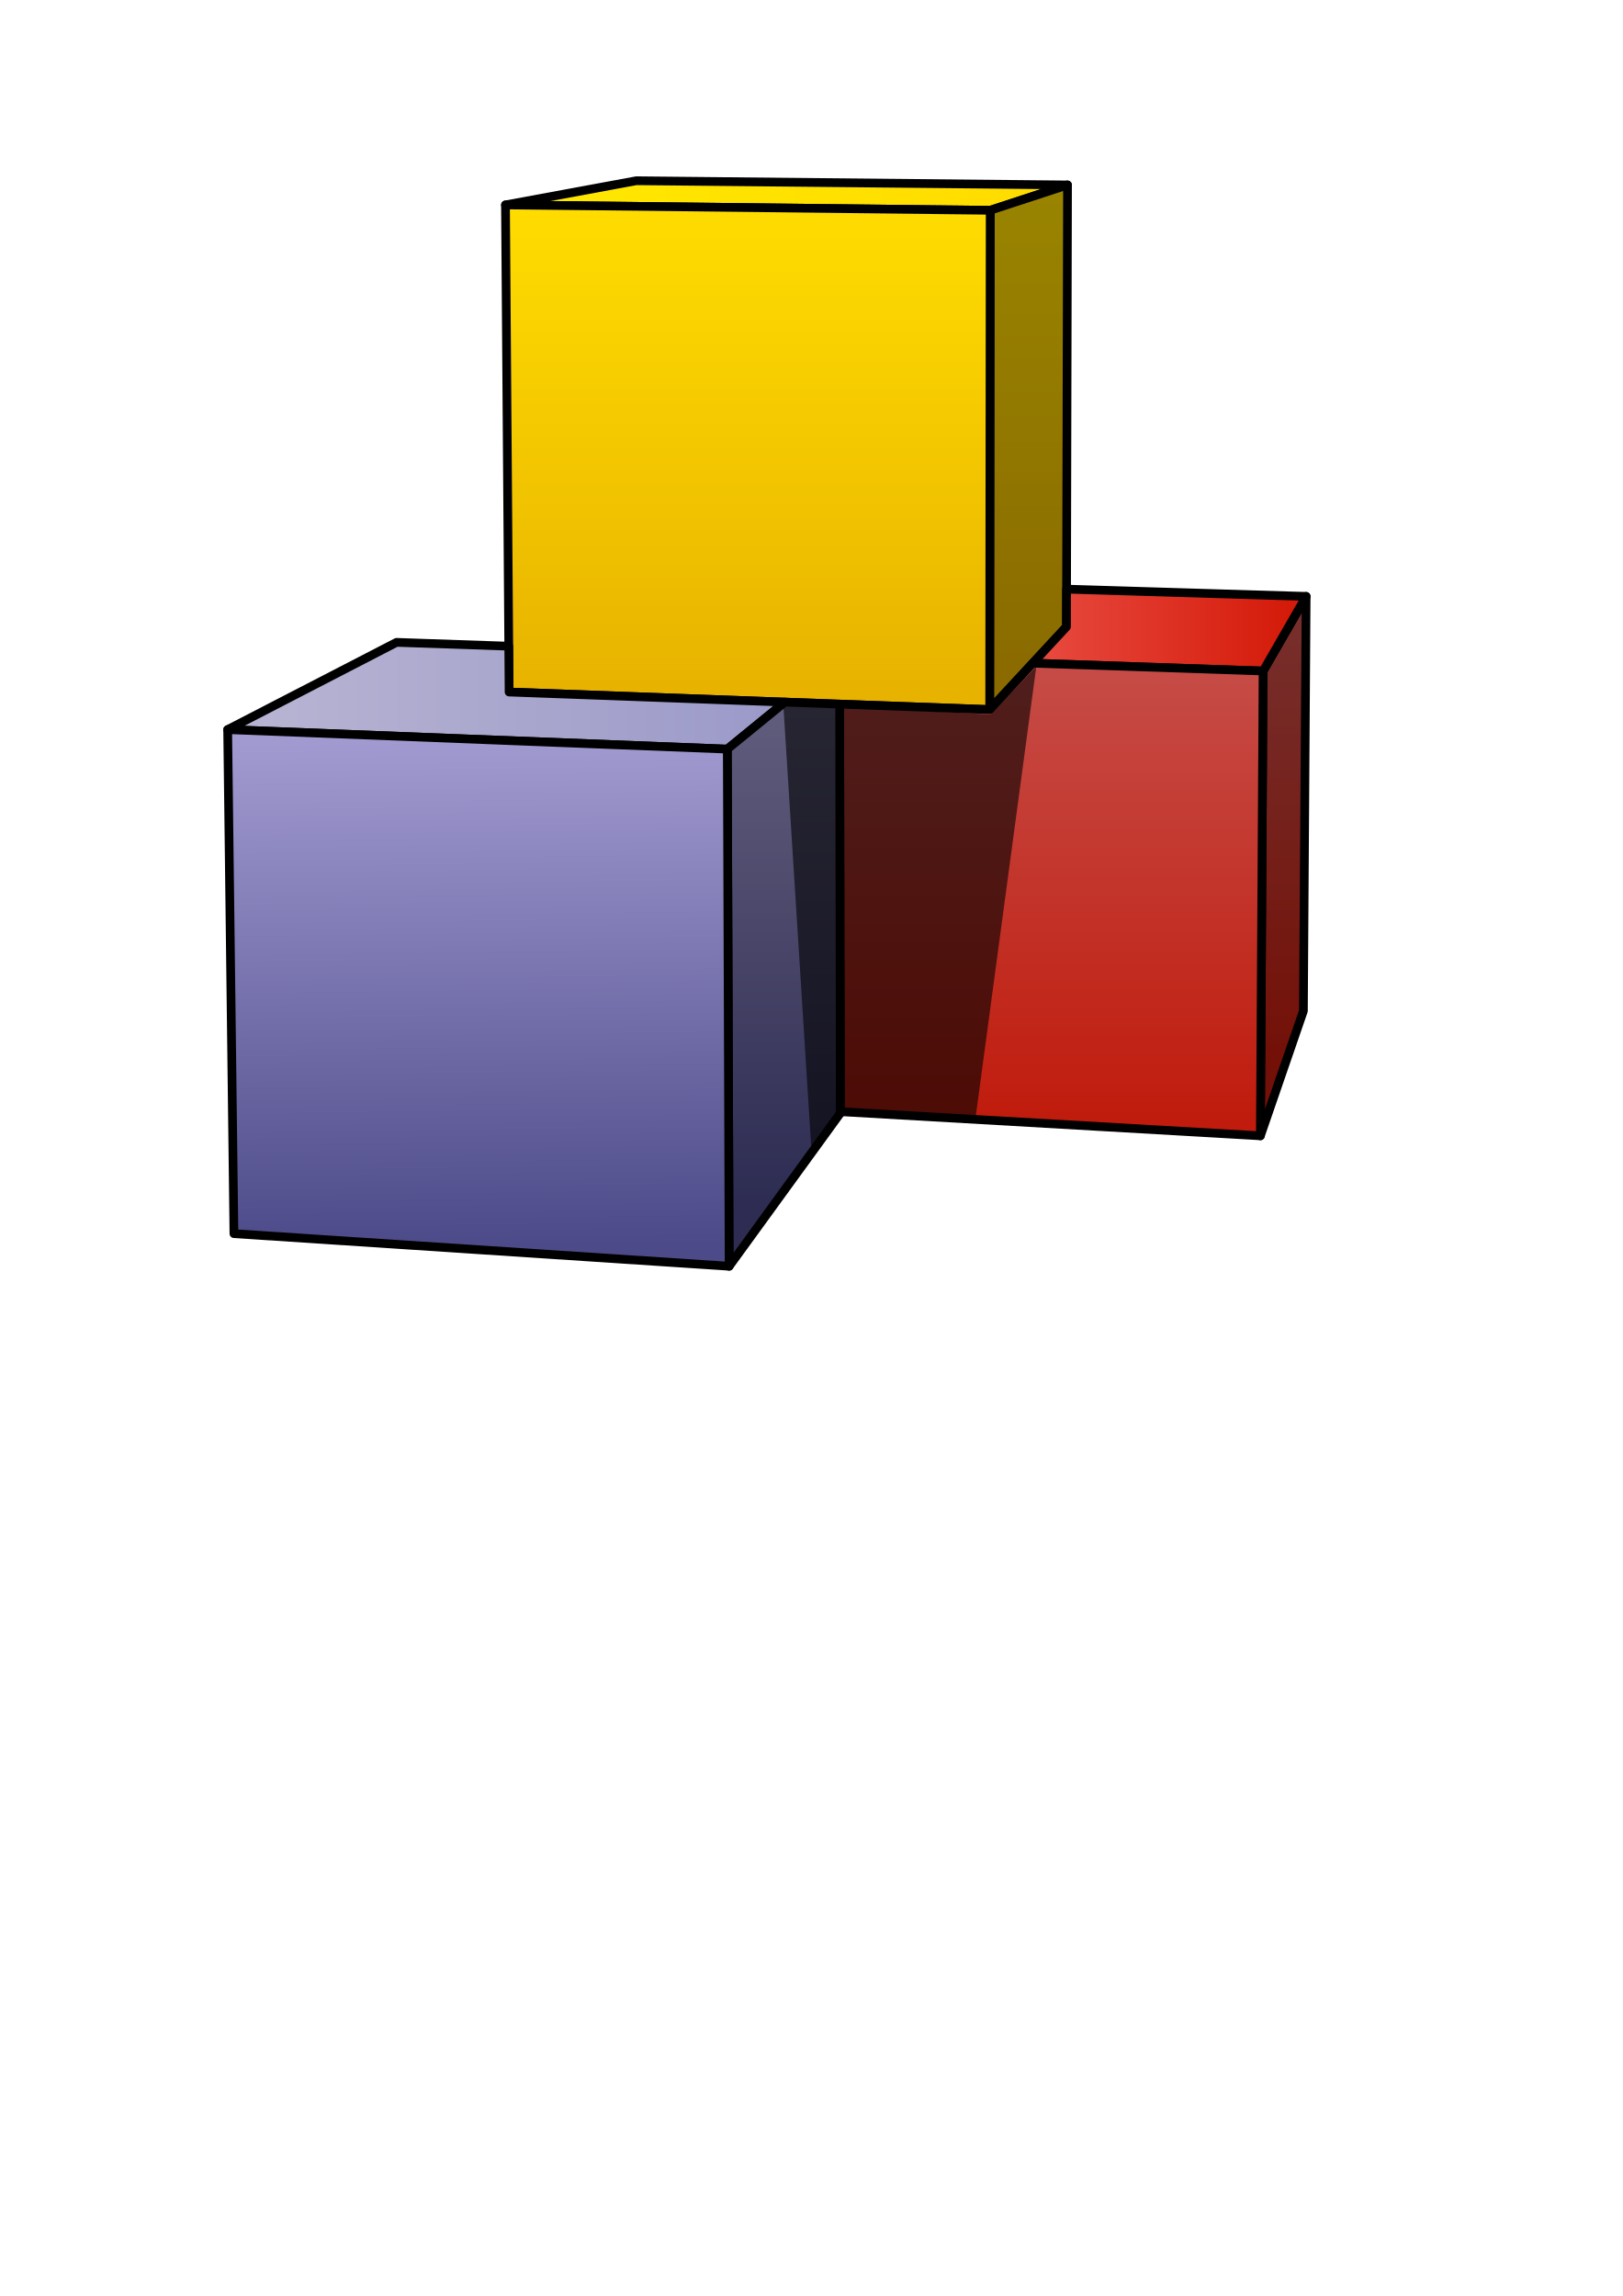
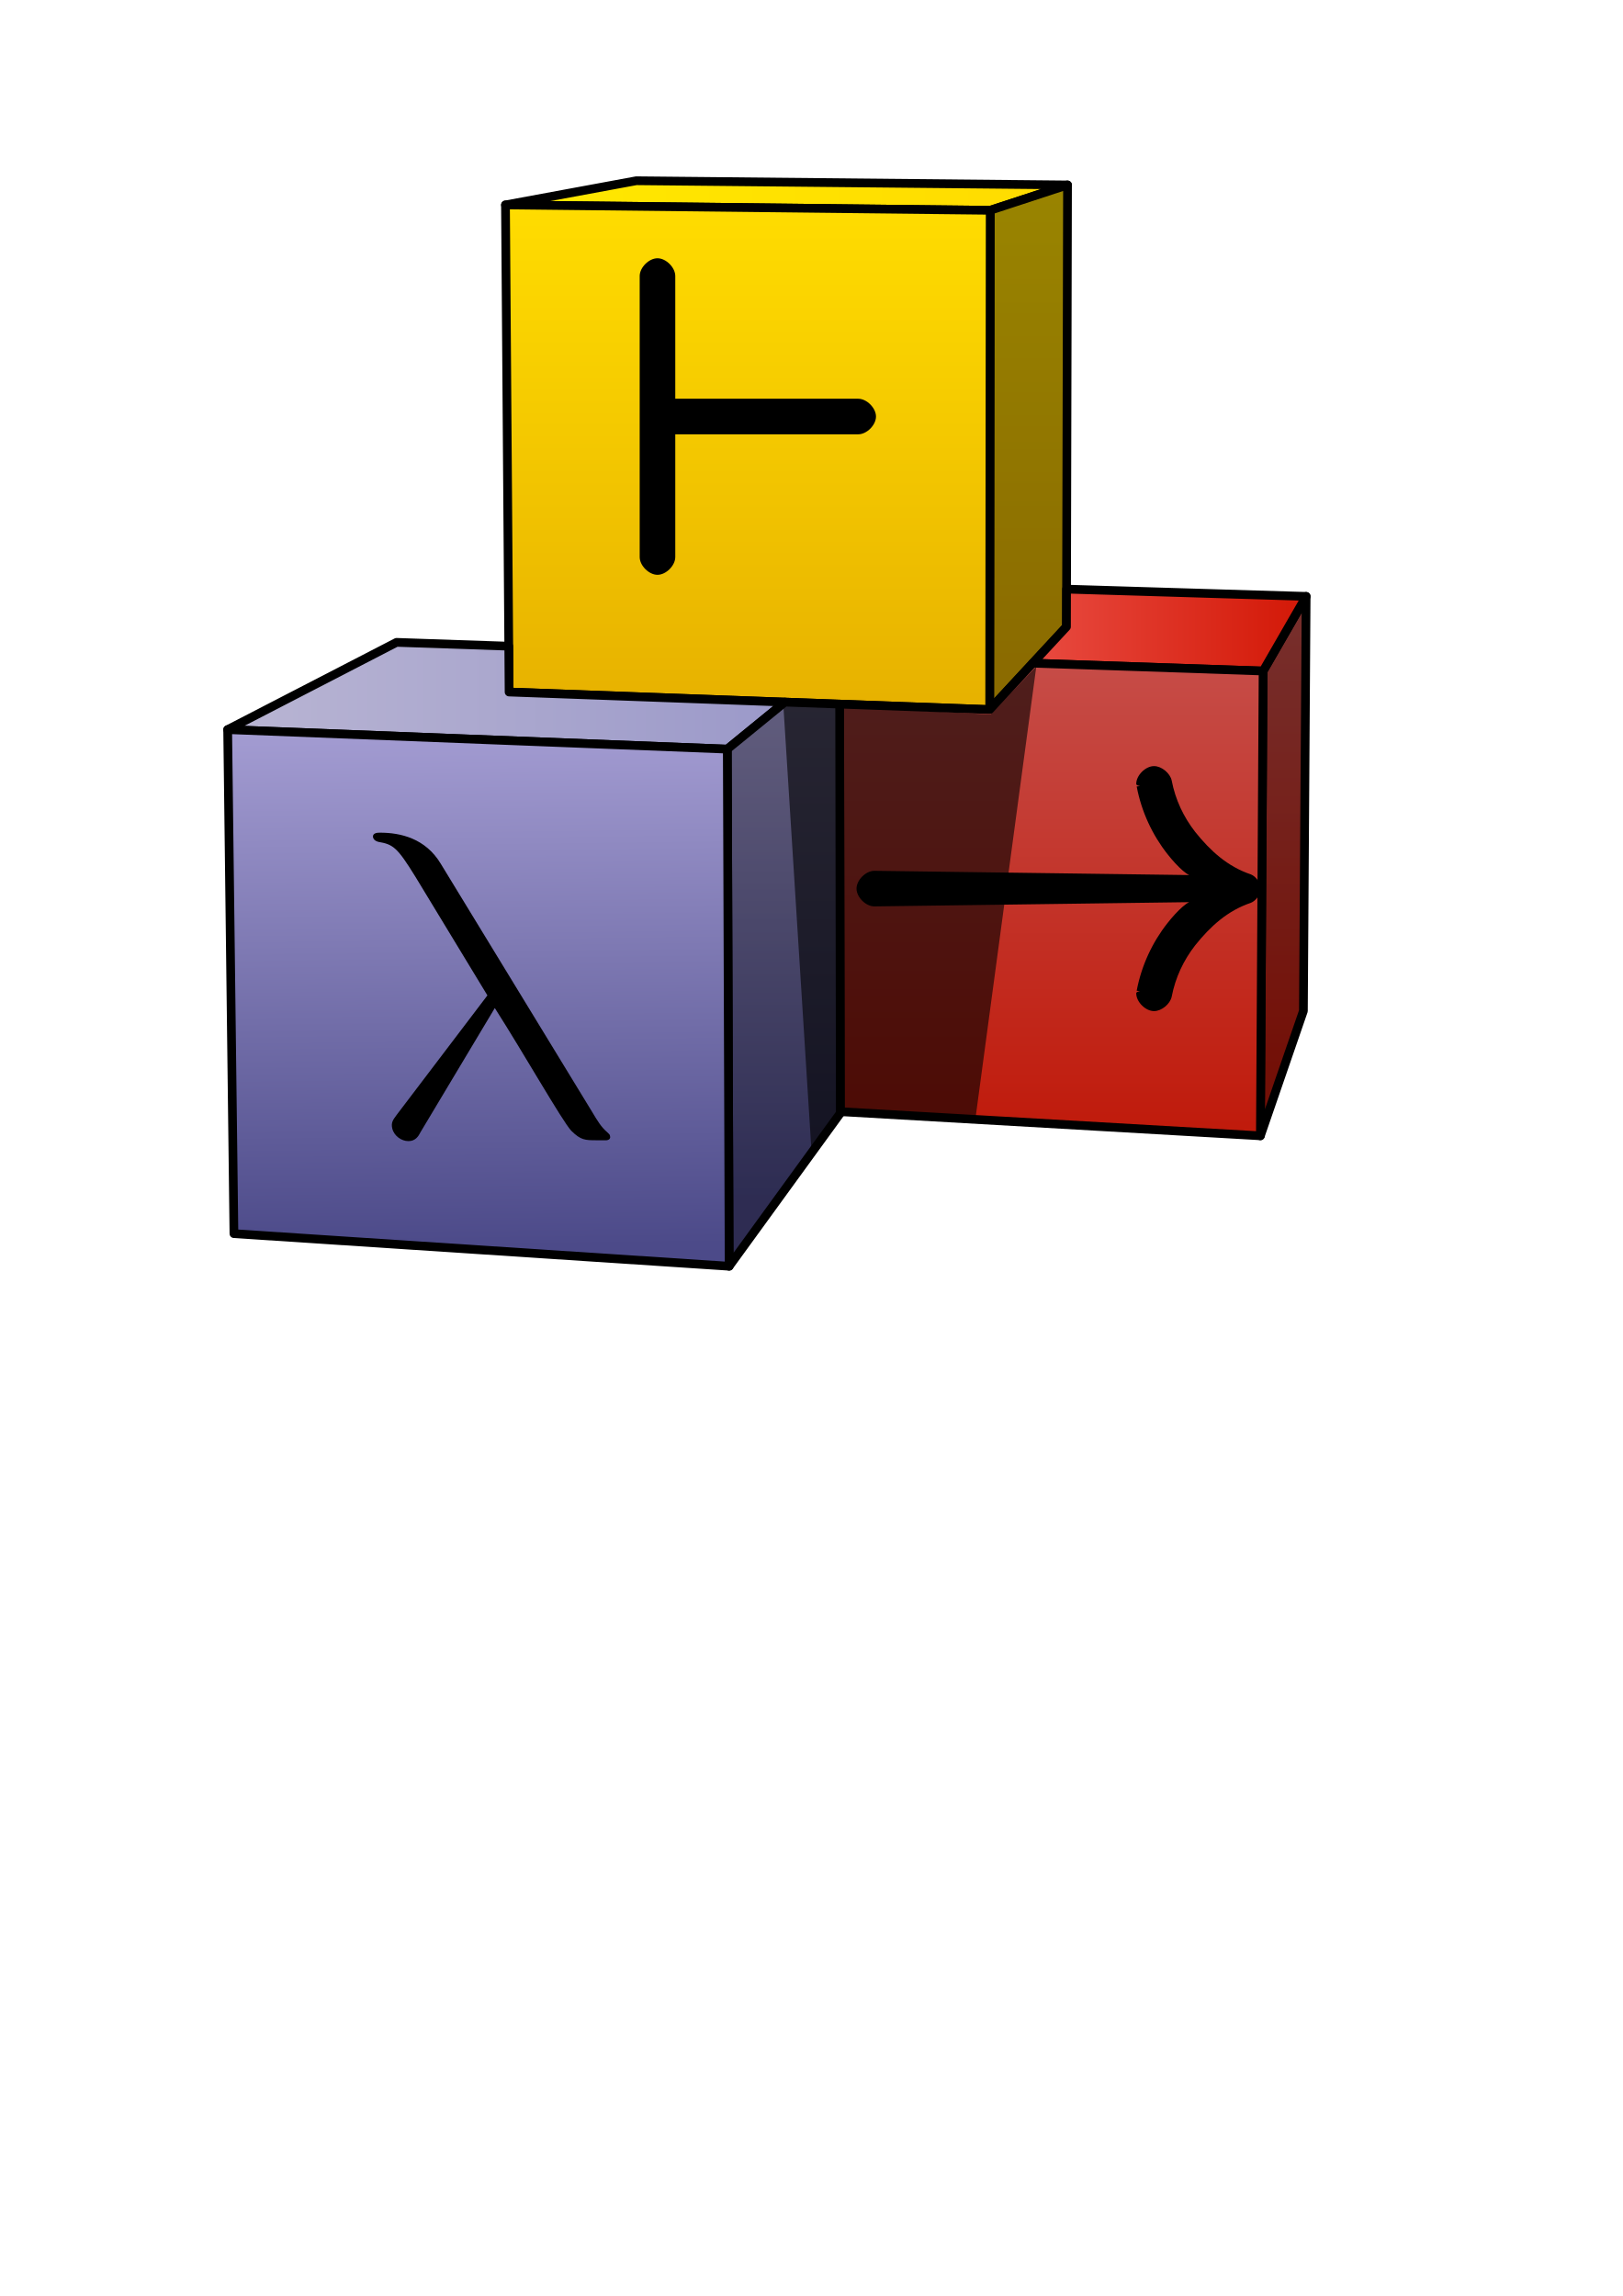
<svg xmlns="http://www.w3.org/2000/svg" xmlns:xlink="http://www.w3.org/1999/xlink" version="1.1" width="743.75" height="1052.5" id="svg2" xml:space="preserve">
  <defs id="defs6">
    <linearGradient id="linearGradient4487">
      <stop style="stop-color:#d41b0a;stop-opacity:1;" offset="0" id="stop4489" />
      <stop style="stop-color:#f56862;stop-opacity:1;" offset="1" id="stop4491" />
    </linearGradient>
    <linearGradient id="linearGradient4461">
      <stop style="stop-color:#ffdc00;stop-opacity:1;" offset="0" id="stop4463" />
      <stop style="stop-color:#ffe700;stop-opacity:1;" offset="1" id="stop4465" />
    </linearGradient>
    <linearGradient id="linearGradient4435">
      <stop style="stop-color:#b9b5d3;stop-opacity:1;" offset="0" id="stop4437" />
      <stop style="stop-color:#9b99c9;stop-opacity:1;" offset="1" id="stop4439" />
    </linearGradient>
    <linearGradient id="linearGradient4409">
      <stop id="stop4411" offset="0" style="stop-color:#c01b0c;stop-opacity:1;" />
      <stop id="stop4413" offset="1" style="stop-color:#c64c47;stop-opacity:1;" />
    </linearGradient>
    <linearGradient id="linearGradient4395">
      <stop id="stop4397" offset="0" style="stop-color:#e7b200;stop-opacity:1;" />
      <stop id="stop4399" offset="1" style="stop-color:#ffdc00;stop-opacity:1;" />
    </linearGradient>
    <linearGradient id="linearGradient4381">
      <stop id="stop4383" offset="0" style="stop-color:#a29bd1;stop-opacity:1;" />
      <stop id="stop4385" offset="1" style="stop-color:#4c4a89;stop-opacity:1;" />
    </linearGradient>
    <clipPath id="clipPath18">
      <path d="m 18,241.708 559,0 0,381.583 -559,0 0,-381.583 z" id="path20" />
    </clipPath>
    <linearGradient xlink:href="#linearGradient4381" id="linearGradient4379" x1="212.352" y1="336.451" x2="215.211" y2="571.451" gradientUnits="userSpaceOnUse" />
    <linearGradient xlink:href="#linearGradient4395" id="linearGradient4393" x1="336.688" y1="320.608" x2="336.688" y2="95.59" gradientUnits="userSpaceOnUse" />
    <linearGradient xlink:href="#linearGradient4409" id="linearGradient4407" x1="484.951" y1="516.172" x2="484.951" y2="304.326" gradientUnits="userSpaceOnUse" />
    <linearGradient xlink:href="#linearGradient4381" id="linearGradient4423" x1="357.357" y1="322.15" x2="357.357" y2="548.931" gradientUnits="userSpaceOnUse" />
    <linearGradient xlink:href="#linearGradient4435" id="linearGradient4433" x1="104.352" y1="318.932" x2="359.764" y2="318.932" gradientUnits="userSpaceOnUse" />
    <linearGradient xlink:href="#linearGradient4395" id="linearGradient4449" x1="472.627" y1="307.032" x2="472.627" y2="89.02" gradientUnits="userSpaceOnUse" />
    <linearGradient xlink:href="#linearGradient4461" id="linearGradient4459" x1="473.355" y1="90.626" x2="255.603" y2="90.626" gradientUnits="userSpaceOnUse" />
    <linearGradient xlink:href="#linearGradient4409" id="linearGradient4475" x1="589.669" y1="488.183" x2="589.669" y2="290.023" gradientUnits="userSpaceOnUse" />
    <linearGradient xlink:href="#linearGradient4487" id="linearGradient4485" x1="590.45" y1="283.829" x2="401.669" y2="283.829" gradientUnits="userSpaceOnUse" />
  </defs>
  <g id="g12" transform="matrix(2.841739,0,0,-2.841739,-418.5943,1339.185)" />
  <path style="fill:#868686;fill-opacity:1;fill-rule:nonzero;stroke:none" id="path22" d="m 291.654,82.852 197.646,1.93 -35.437,11.616 -222.175,-2.465 59.966,-11.081 z" />
  <path d="m 291.654,82.852 197.646,1.93 -35.437,11.616 -222.175,-2.465 59.966,-11.081 z" id="path4451" style="fill:url(#linearGradient4459);fill-opacity:1;fill-rule:nonzero;stroke:#000000;stroke-opacity:1;stroke-width:4;stroke-miterlimit:4;stroke-dasharray:none;stroke-linejoin:round;stroke-linecap:round" />
  <path d="m 453.864,96.399 35.437,-11.616 -0.441,185.279 -0.041,17.247 -15.464,16.686 -19.727,21.287 0.236,-228.883 z" id="path4441" style="fill:url(#linearGradient4449);fill-opacity:1;fill-rule:nonzero;stroke:none" />
  <path style="fill:#000000;fill-opacity:0.4;fill-rule:nonzero;stroke:#000000;stroke-opacity:1;stroke-width:4;stroke-miterlimit:4;stroke-dasharray:none;stroke-linejoin:round;stroke-linecap:round" id="path24" d="m 453.864,96.399 35.437,-11.616 -0.441,185.279 -0.041,17.247 -15.464,16.686 -19.727,21.287 0.236,-228.883 z" />
  <path style="fill:url(#linearGradient4393);fill-opacity:1;fill-rule:nonzero;stroke:#000000;stroke-opacity:1;stroke-width:4;stroke-miterlimit:4;stroke-dasharray:none;stroke-linejoin:round" id="path26" d="m 233.194,296.215 -1.506,-202.282 222.175,2.465 -0.236,228.883 -68.769,-2.514 -25.094,-0.918 -126.414,-4.622 -0.156,-21.014 z" />
  <path style="fill:#868686;fill-opacity:1;fill-rule:nonzero;stroke:none" id="path28" d="m 233.351,317.229 126.414,4.622 -26.407,21.555 -229.005,-8.954 77.407,-39.993 51.435,1.757 0.156,21.014 z" />
  <path d="m 233.351,317.229 126.414,4.622 -26.407,21.555 -229.005,-8.954 77.407,-39.993 51.435,1.757 0.156,21.014 z" id="path4425" style="fill:url(#linearGradient4433);fill-opacity:1;fill-rule:nonzero;stroke:#000000;stroke-opacity:1;stroke-width:4;stroke-miterlimit:4;stroke-dasharray:none;stroke-linejoin:round;stroke-linecap:round" />
  <path d="m 598.669,273.388 -1.255,190.042 -19.71,57.228 1.247,-213.06 19.717,-34.21 z" id="path4467" style="fill:url(#linearGradient4475);fill-opacity:1;fill-rule:nonzero;stroke:none" />
  <path style="fill:#000000;fill-opacity:0.4;fill-rule:nonzero;stroke:#000000;stroke-opacity:1;stroke-width:4;stroke-miterlimit:4;stroke-dasharray:none;stroke-linejoin:round;stroke-linecap:round" id="path30" d="m 598.669,273.388 -1.255,190.042 -19.71,57.228 1.247,-213.06 19.717,-34.21 z" />
  <path style="fill:#868686;fill-opacity:1;fill-rule:nonzero;stroke:none" id="path32" d="m 598.669,273.388 -19.717,34.21 -105.597,-3.603 15.464,-16.686 0.041,-17.247 109.81,3.327 z" />
  <path d="m 598.669,273.388 -19.717,34.21 -105.597,-3.603 15.464,-16.686 0.041,-17.247 109.81,3.327 z" id="path4477" style="fill:url(#linearGradient4485);fill-opacity:1;fill-rule:nonzero;stroke:#000000;stroke-opacity:1;stroke-width:4;stroke-miterlimit:4;stroke-dasharray:none;stroke-linejoin:round;stroke-linecap:round" />
  <path style="fill:url(#linearGradient4407);fill-opacity:1;fill-rule:nonzero;stroke:#000000;stroke-opacity:1;stroke-width:4;stroke-miterlimit:4;stroke-dasharray:none;stroke-linejoin:round" id="path34" d="m 473.354,303.995 105.597,3.603 -1.247,213.06 -192.544,-11.071 -0.302,-186.818 68.769,2.514 19.727,-21.287 z" />
  <path d="m 385.16,509.586 0.001,0.704 -50.95,70.159 -0.854,-237.044 26.407,-21.555 25.094,0.918 0.302,186.818 z" id="path4415" style="fill:url(#linearGradient4423);fill-opacity:1;fill-rule:nonzero;stroke:none" />
  <path style="fill:#000000;fill-opacity:0.4;fill-rule:nonzero;stroke:#000000;stroke-opacity:1;stroke-width:4;stroke-miterlimit:4;stroke-dasharray:none;stroke-linecap:round;stroke-linejoin:round" id="path36" d="m 385.16,509.586 0.001,0.704 -50.95,70.159 -0.854,-237.044 26.407,-21.555 25.094,0.918 0.302,186.818 z" />
  <path style="fill:url(#linearGradient4379);fill-opacity:1;fill-rule:nonzero;stroke:#000000;stroke-opacity:1;stroke-width:4;stroke-miterlimit:4;stroke-dasharray:none;stroke-linejoin:round" id="path38" d="m 107.222,565.509 -2.869,-231.058 229.005,8.954 0.854,237.044 -226.989,-14.94 z" />
  <g id="g48" transform="matrix(2.841739,0,0,-2.841739,-367.443,652.3123)">
    <path style="fill:none;stroke:#000000;stroke-width:1;stroke-linecap:butt;stroke-linejoin:miter;stroke-miterlimit:10;stroke-opacity:1;stroke-dasharray:none" id="path50" d="m 246.61,108.703 9.293,7.585" />
  </g>
  <g id="layer1">
    <path style="fill:#000000;stroke:none;stroke-width:1px;stroke-linecap:butt;stroke-linejoin:miter;stroke-opacity:1;fill-opacity:0.6" d="m 359,322.5 13,206 13,-19 62,4 28,-208 -21,22 z" id="path4513" />
+     <text xml:space="preserve" style="font-size:100px;font-style:normal;font-variant:normal;font-weight:normal;font-stretch:normal;line-height:125%;letter-spacing:0px;word-spacing:0px;fill:#000000;fill-opacity:1;stroke:none;font-family:IsabelleText;-inkscape-font-specification:IsabelleText" x="282" y="263.5" id="text4545">
+       <tspan id="tspan4547" x="282" y="263.5" style="font-size:200px;font-style:normal;font-variant:normal;font-weight:bold;font-stretch:normal;font-family:Cambria Math;-inkscape-font-specification:Cambria Math Bold" rotate="1 0">⊢</tspan>
+     </text>
+     <text xml:space="preserve" style="font-size:100px;font-style:normal;font-variant:normal;font-weight:normal;font-stretch:normal;line-height:125%;letter-spacing:0px;word-spacing:0px;fill:#000000;fill-opacity:1;stroke:none;font-family:IsabelleText;-inkscape-font-specification:IsabelleText" x="381" y="461.5" id="text4603">
+       <tspan id="tspan4605" x="381" y="461.5" style="font-size:200px;font-style:normal;font-variant:normal;font-weight:bold;font-stretch:normal;font-family:Cambria Math;-inkscape-font-specification:Cambria Math Bold" rotate="2 0">→</tspan>
+     </text>
+     <text xml:space="preserve" style="font-size:200px;font-style:normal;font-variant:normal;font-weight:normal;font-stretch:normal;line-height:125%;letter-spacing:0px;word-spacing:0px;fill:#000000;fill-opacity:1;stroke:none;font-family:IsabelleText;-inkscape-font-specification:IsabelleText" x="167" y="520.5" id="text4620">
+       <tspan id="tspan4622" x="167" y="520.5" style="font-style:normal;font-variant:normal;font-weight:normal;font-stretch:normal;font-family:Cambria Math;-inkscape-font-specification:Cambria Math" rotate="2 0">λ</tspan>
+     </text>
  </g>
</svg>
